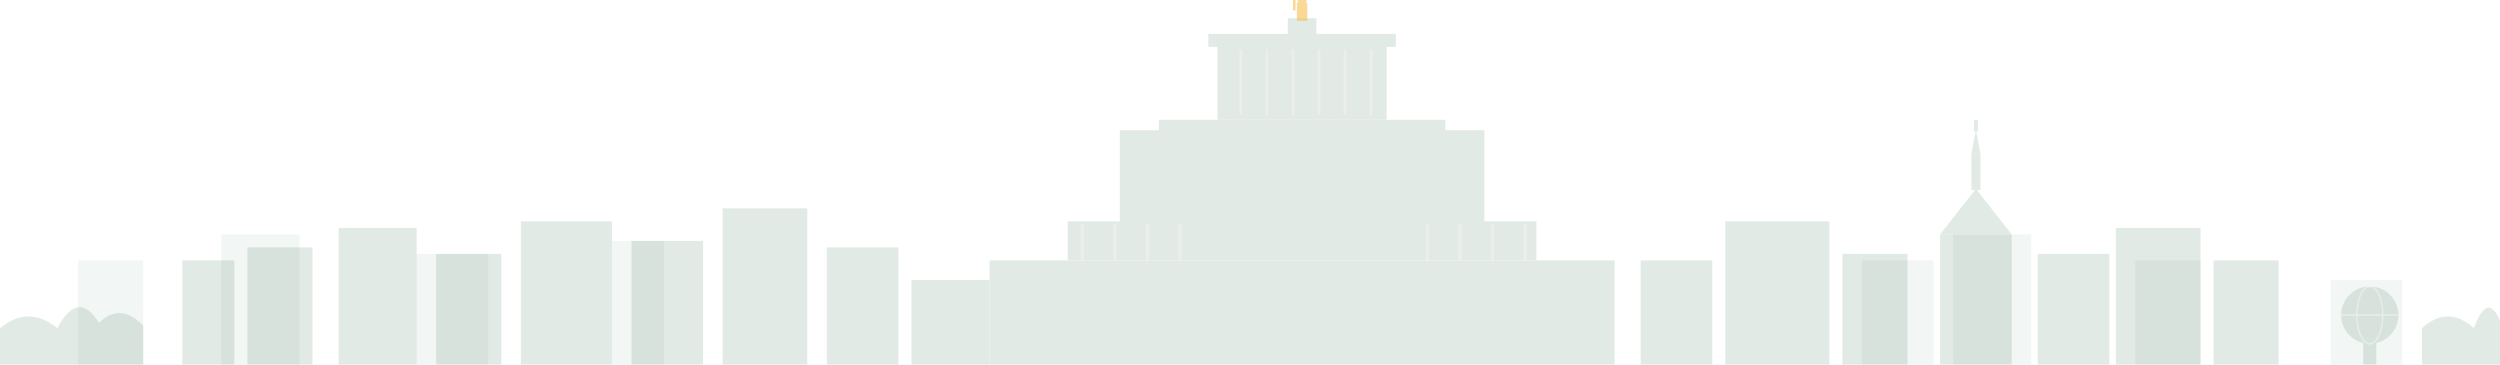
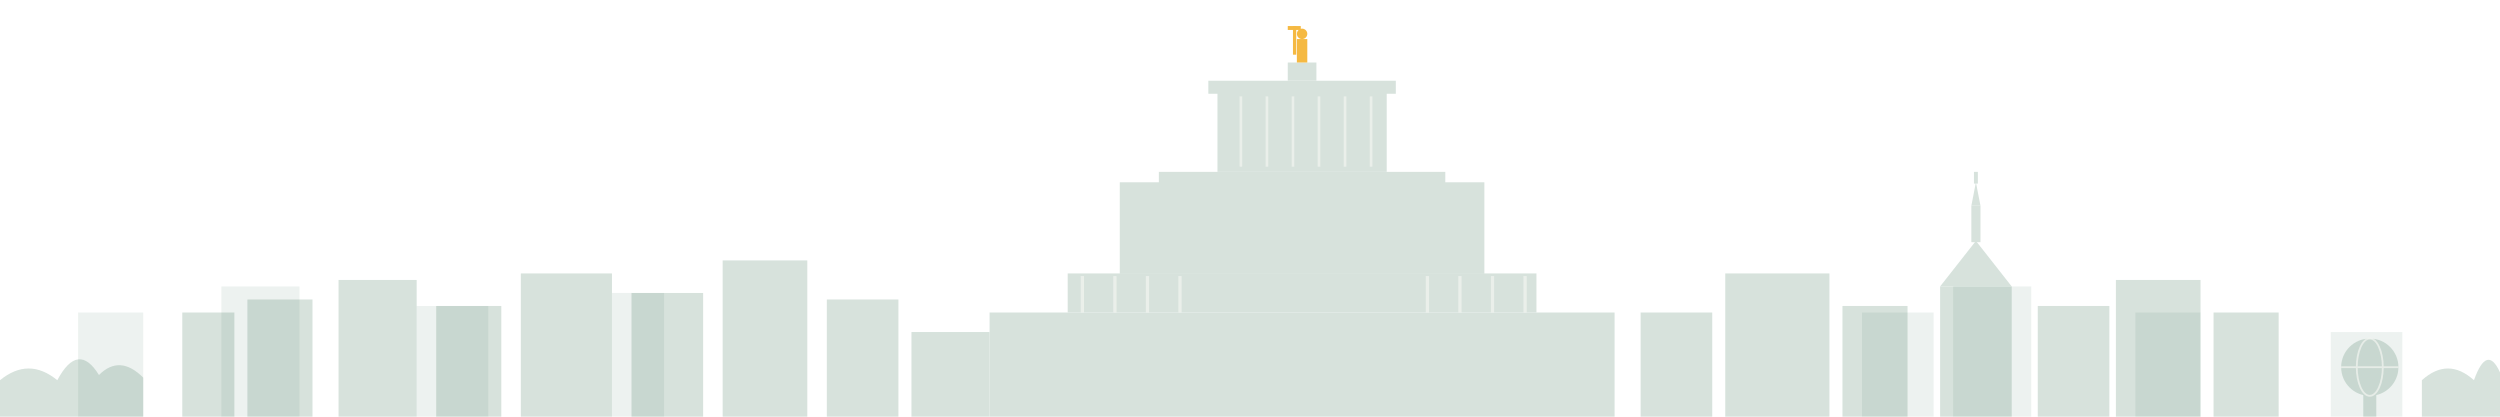
- <svg xmlns="http://www.w3.org/2000/svg" viewBox="0 0 1920 280" preserveAspectRatio="xMidYEnd meet" aria-hidden="true" role="presentation">
-   <g fill="#1f5f3f" opacity="0.06">
-     <rect x="60" y="200" width="50" height="80" />
-     <rect x="170" y="180" width="60" height="100" />
-     <rect x="320" y="195" width="55" height="85" />
-     <rect x="470" y="185" width="40" height="95" />
-     <rect x="1430" y="200" width="55" height="80" />
-     <rect x="1500" y="180" width="60" height="100" />
-     <rect x="1640" y="200" width="50" height="80" />
-     <rect x="1790" y="215" width="55" height="65" />
+ <svg xmlns="http://www.w3.org/2000/svg" viewBox="0 0 1920 320" preserveAspectRatio="xMidYEnd meet" aria-hidden="true" role="presentation">
+   <g fill="#1f5f3f" opacity="0.08">
+     <rect x="60" y="240" width="50" height="80" />
+     <rect x="170" y="220" width="60" height="100" />
+     <rect x="320" y="235" width="55" height="85" />
+     <rect x="470" y="225" width="40" height="95" />
+     <rect x="1430" y="240" width="55" height="80" />
+     <rect x="1500" y="220" width="60" height="100" />
+     <rect x="1640" y="240" width="50" height="80" />
+     <rect x="1790" y="255" width="55" height="65" />
  </g>
-   <g fill="#1f5f3f" opacity="0.13">
-     <path d="M0 280 L0 252 Q22 234 44 252 Q60 222 76 248 Q92 232 110 250 L110 280 Z" />
-     <rect x="140" y="200" width="40" height="80" />
-     <rect x="190" y="190" width="50" height="90" />
-     <rect x="260" y="175" width="60" height="105" />
-     <rect x="335" y="195" width="50" height="85" />
-     <rect x="400" y="170" width="70" height="110" />
-     <rect x="485" y="185" width="55" height="95" />
-     <rect x="555" y="160" width="65" height="120" />
-     <rect x="635" y="190" width="55" height="90" />
-     <rect x="700" y="215" width="60" height="65" />
-     <rect x="760" y="200" width="480" height="80" />
-     <rect x="820" y="170" width="360" height="30" />
+   <g fill="#1f5f3f" opacity="0.18">
+     <path d="M0 320 L0 292 Q22 274 44 292 Q60 262 76 288 Q92 272 110 290 L110 320 Z" />
+     <rect x="140" y="240" width="40" height="80" />
+     <rect x="190" y="230" width="50" height="90" />
+     <rect x="260" y="215" width="60" height="105" />
+     <rect x="335" y="235" width="50" height="85" />
+     <rect x="400" y="210" width="70" height="110" />
+     <rect x="485" y="225" width="55" height="95" />
+     <rect x="555" y="200" width="65" height="120" />
+     <rect x="635" y="230" width="55" height="90" />
+     <rect x="700" y="255" width="60" height="65" />
+     <rect x="760" y="240" width="480" height="80" />
+     <rect x="820" y="210" width="360" height="30" />
  </g>
-   <g fill="#fafaf6" opacity="0.35">
-     <rect x="830" y="172" width="2.5" height="28" />
-     <rect x="855" y="172" width="2.5" height="28" />
-     <rect x="880" y="172" width="2.5" height="28" />
-     <rect x="905" y="172" width="2.5" height="28" />
-     <rect x="1095" y="172" width="2.5" height="28" />
-     <rect x="1120" y="172" width="2.5" height="28" />
-     <rect x="1145" y="172" width="2.5" height="28" />
-     <rect x="1170" y="172" width="2.5" height="28" />
+   <g fill="#fafaf6" opacity="0.55">
+     <rect x="830" y="212" width="2.5" height="28" />
+     <rect x="855" y="212" width="2.5" height="28" />
+     <rect x="880" y="212" width="2.5" height="28" />
+     <rect x="905" y="212" width="2.5" height="28" />
+     <rect x="1095" y="212" width="2.5" height="28" />
+     <rect x="1120" y="212" width="2.5" height="28" />
+     <rect x="1145" y="212" width="2.5" height="28" />
+     <rect x="1170" y="212" width="2.5" height="28" />
  </g>
-   <g fill="#1f5f3f" opacity="0.13">
-     <rect x="860" y="100" width="280" height="70" />
-     <rect x="890" y="92" width="220" height="10" />
-     <rect x="935" y="34" width="130" height="58" />
-     <rect x="928" y="26" width="144" height="10" />
-     <rect x="989" y="14" width="22" height="14" />
+   <g fill="#1f5f3f" opacity="0.18">
+     <rect x="860" y="140" width="280" height="70" />
+     <rect x="890" y="132" width="220" height="10" />
+     <rect x="935" y="70" width="130" height="62" />
+     <rect x="928" y="62" width="144" height="10" />
+     <rect x="989" y="48" width="22" height="14" />
  </g>
-   <g fill="#fafaf6" opacity="0.35">
-     <rect x="952" y="38" width="2" height="50" />
-     <rect x="972" y="38" width="2" height="50" />
-     <rect x="992" y="38" width="2" height="50" />
-     <rect x="1012" y="38" width="2" height="50" />
-     <rect x="1032" y="38" width="2" height="50" />
-     <rect x="1052" y="38" width="2" height="50" />
+   <g fill="#fafaf6" opacity="0.55">
+     <rect x="952" y="74" width="2" height="54" />
+     <rect x="972" y="74" width="2" height="54" />
+     <rect x="992" y="74" width="2" height="54" />
+     <rect x="1012" y="74" width="2" height="54" />
+     <rect x="1032" y="74" width="2" height="54" />
+     <rect x="1052" y="74" width="2" height="54" />
  </g>
-   <g fill="#f5b942" opacity="0.55">
-     <rect x="996" y="2" width="8" height="14" />
-     <circle cx="1000" cy="0" r="3.5" />
-     <rect x="993" y="-4" width="2" height="12" />
+   <g fill="#f5b942">
+     <rect x="996" y="30" width="8" height="18" />
+     <circle cx="1000" cy="26" r="4" />
+     <rect x="993" y="20" width="2.5" height="22" />
+     <rect x="989" y="20" width="10" height="3" />
  </g>
-   <g fill="#1f5f3f" opacity="0.13">
-     <rect x="1260" y="200" width="55" height="80" />
-     <rect x="1325" y="170" width="80" height="110" />
-     <rect x="1415" y="195" width="50" height="85" />
-     <rect x="1490" y="180" width="55" height="100" />
-     <path d="M1490 180 L1517.5 145 L1545 180 Z" />
-     <rect x="1514" y="118" width="7" height="28" />
-     <path d="M1514 118 L1517.5 100 L1521 118 Z" />
-     <rect x="1516" y="92" width="3" height="9" />
-     <rect x="1565" y="195" width="55" height="85" />
-     <rect x="1625" y="175" width="65" height="105" />
-     <rect x="1700" y="200" width="50" height="80" />
-     <circle cx="1820" cy="242" r="22" />
-     <rect x="1815" y="262" width="10" height="18" />
+   <g fill="#1f5f3f" opacity="0.18">
+     <rect x="1260" y="240" width="55" height="80" />
+     <rect x="1325" y="210" width="80" height="110" />
+     <rect x="1415" y="235" width="50" height="85" />
+     <rect x="1490" y="220" width="55" height="100" />
+     <path d="M1490 220 L1517.5 185 L1545 220 Z" />
+     <rect x="1514" y="158" width="7" height="28" />
+     <path d="M1514 158 L1517.5 140 L1521 158 Z" />
+     <rect x="1516" y="132" width="3" height="9" />
+     <rect x="1565" y="235" width="55" height="85" />
+     <rect x="1625" y="215" width="65" height="105" />
+     <rect x="1700" y="240" width="50" height="80" />
+     <circle cx="1820" cy="282" r="22" />
+     <rect x="1815" y="302" width="10" height="18" />
  </g>
-   <g stroke="#fafaf6" stroke-width="1.2" fill="none" opacity="0.45">
-     <line x1="1798" y1="242" x2="1842" y2="242" />
-     <ellipse cx="1820" cy="242" rx="10" ry="22" />
+   <g stroke="#fafaf6" stroke-width="1.4" fill="none" opacity="0.6">
+     <line x1="1798" y1="282" x2="1842" y2="282" />
+     <ellipse cx="1820" cy="282" rx="10" ry="22" />
  </g>
-   <g fill="#1f5f3f" opacity="0.13">
-     <path d="M1860 280 L1860 252 Q1880 234 1900 252 Q1910 224 1920 246 L1920 280 Z" />
+   <g fill="#1f5f3f" opacity="0.18">
+     <path d="M1860 320 L1860 292 Q1880 274 1900 292 Q1910 264 1920 286 L1920 320 Z" />
  </g>
</svg>
